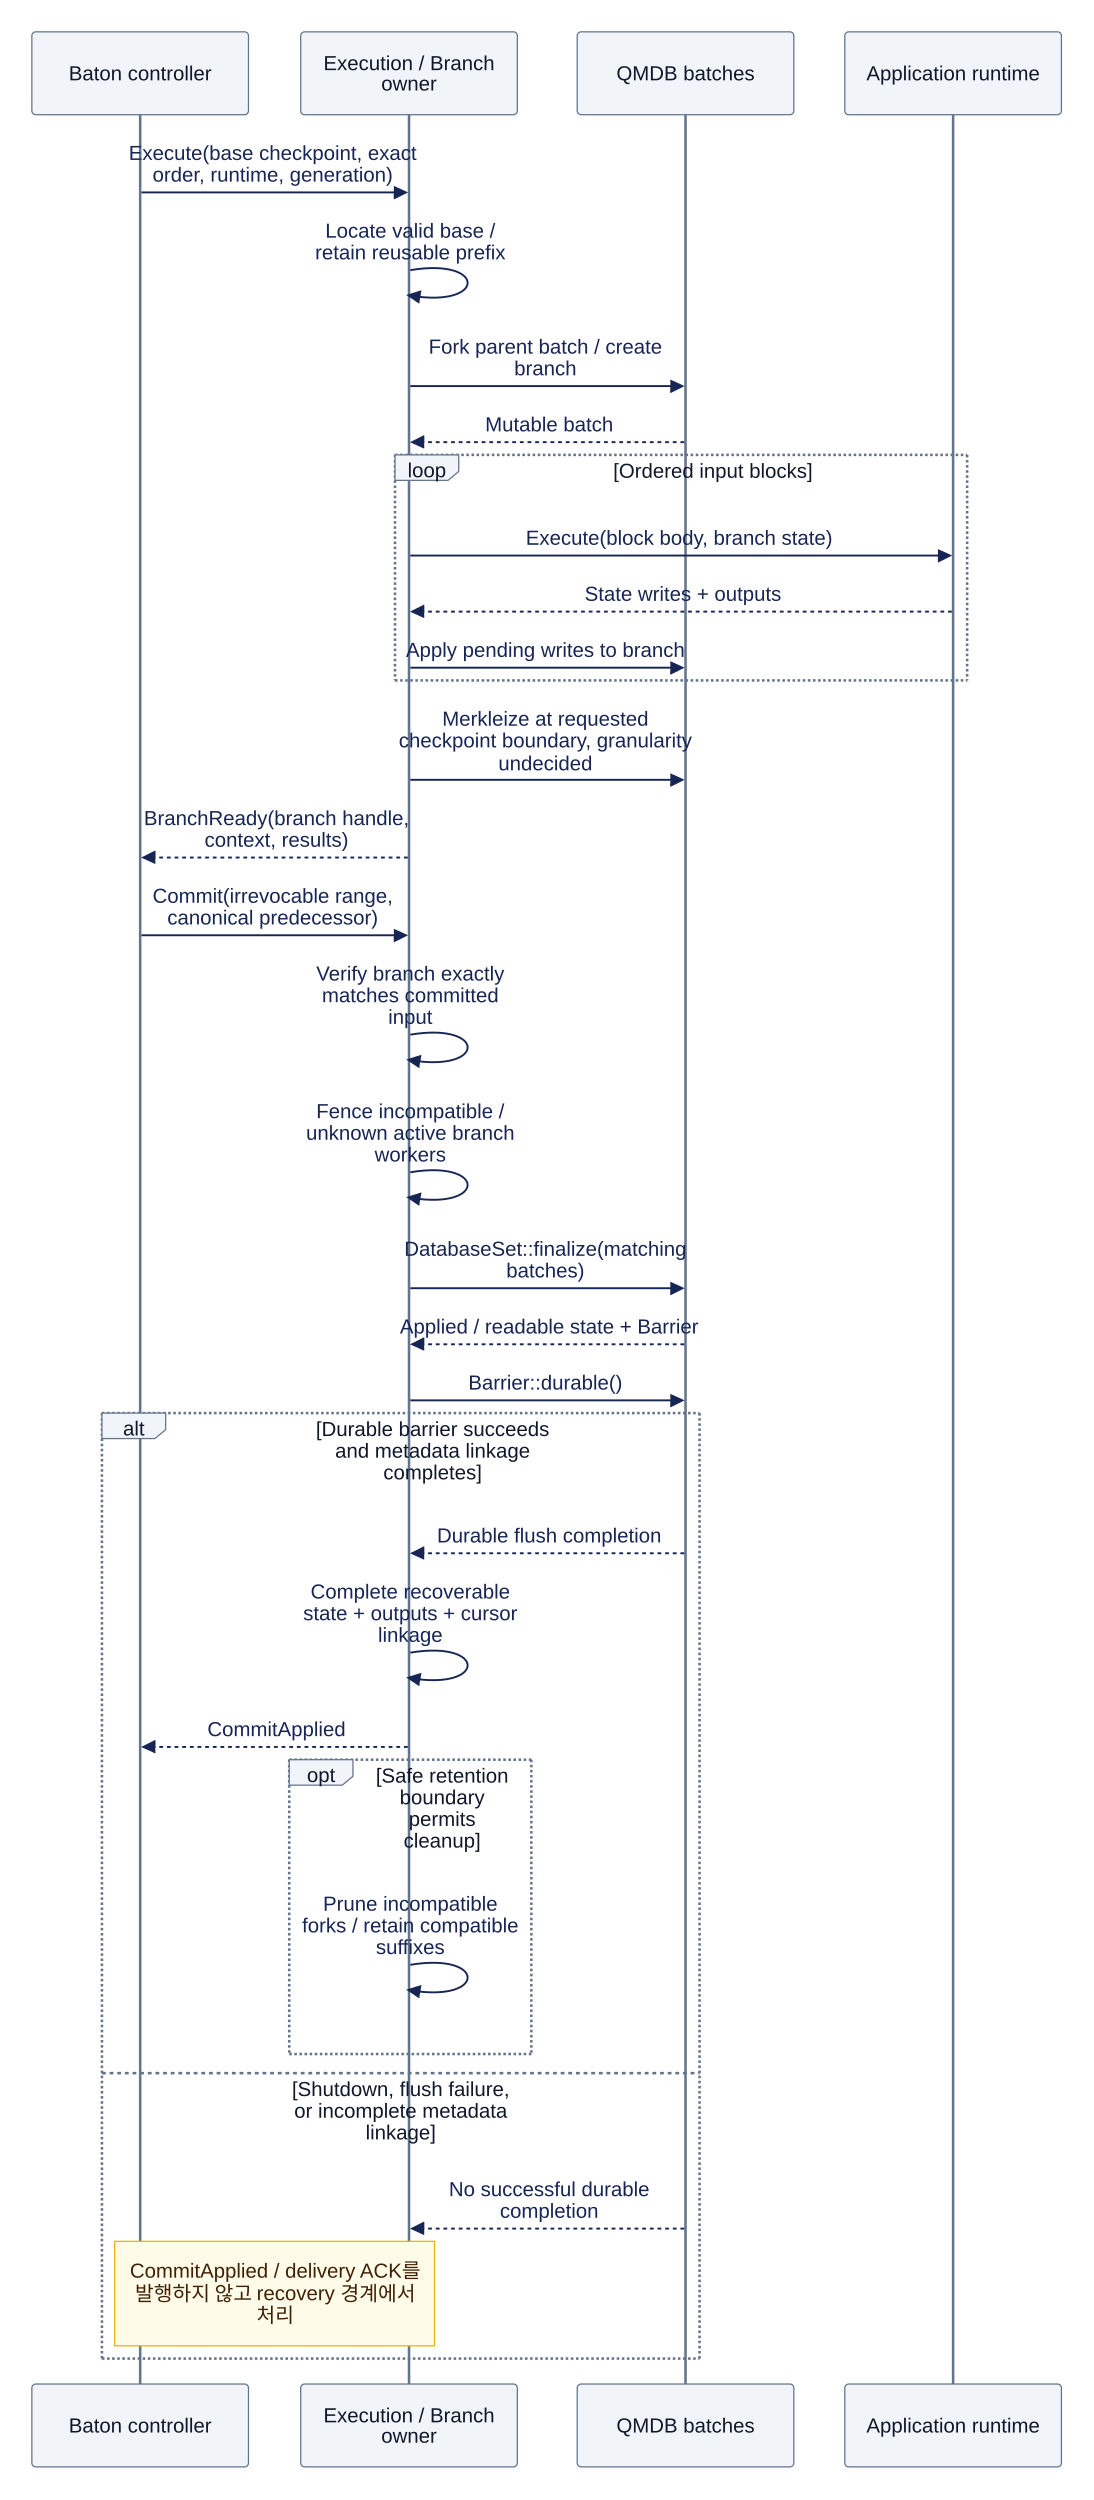
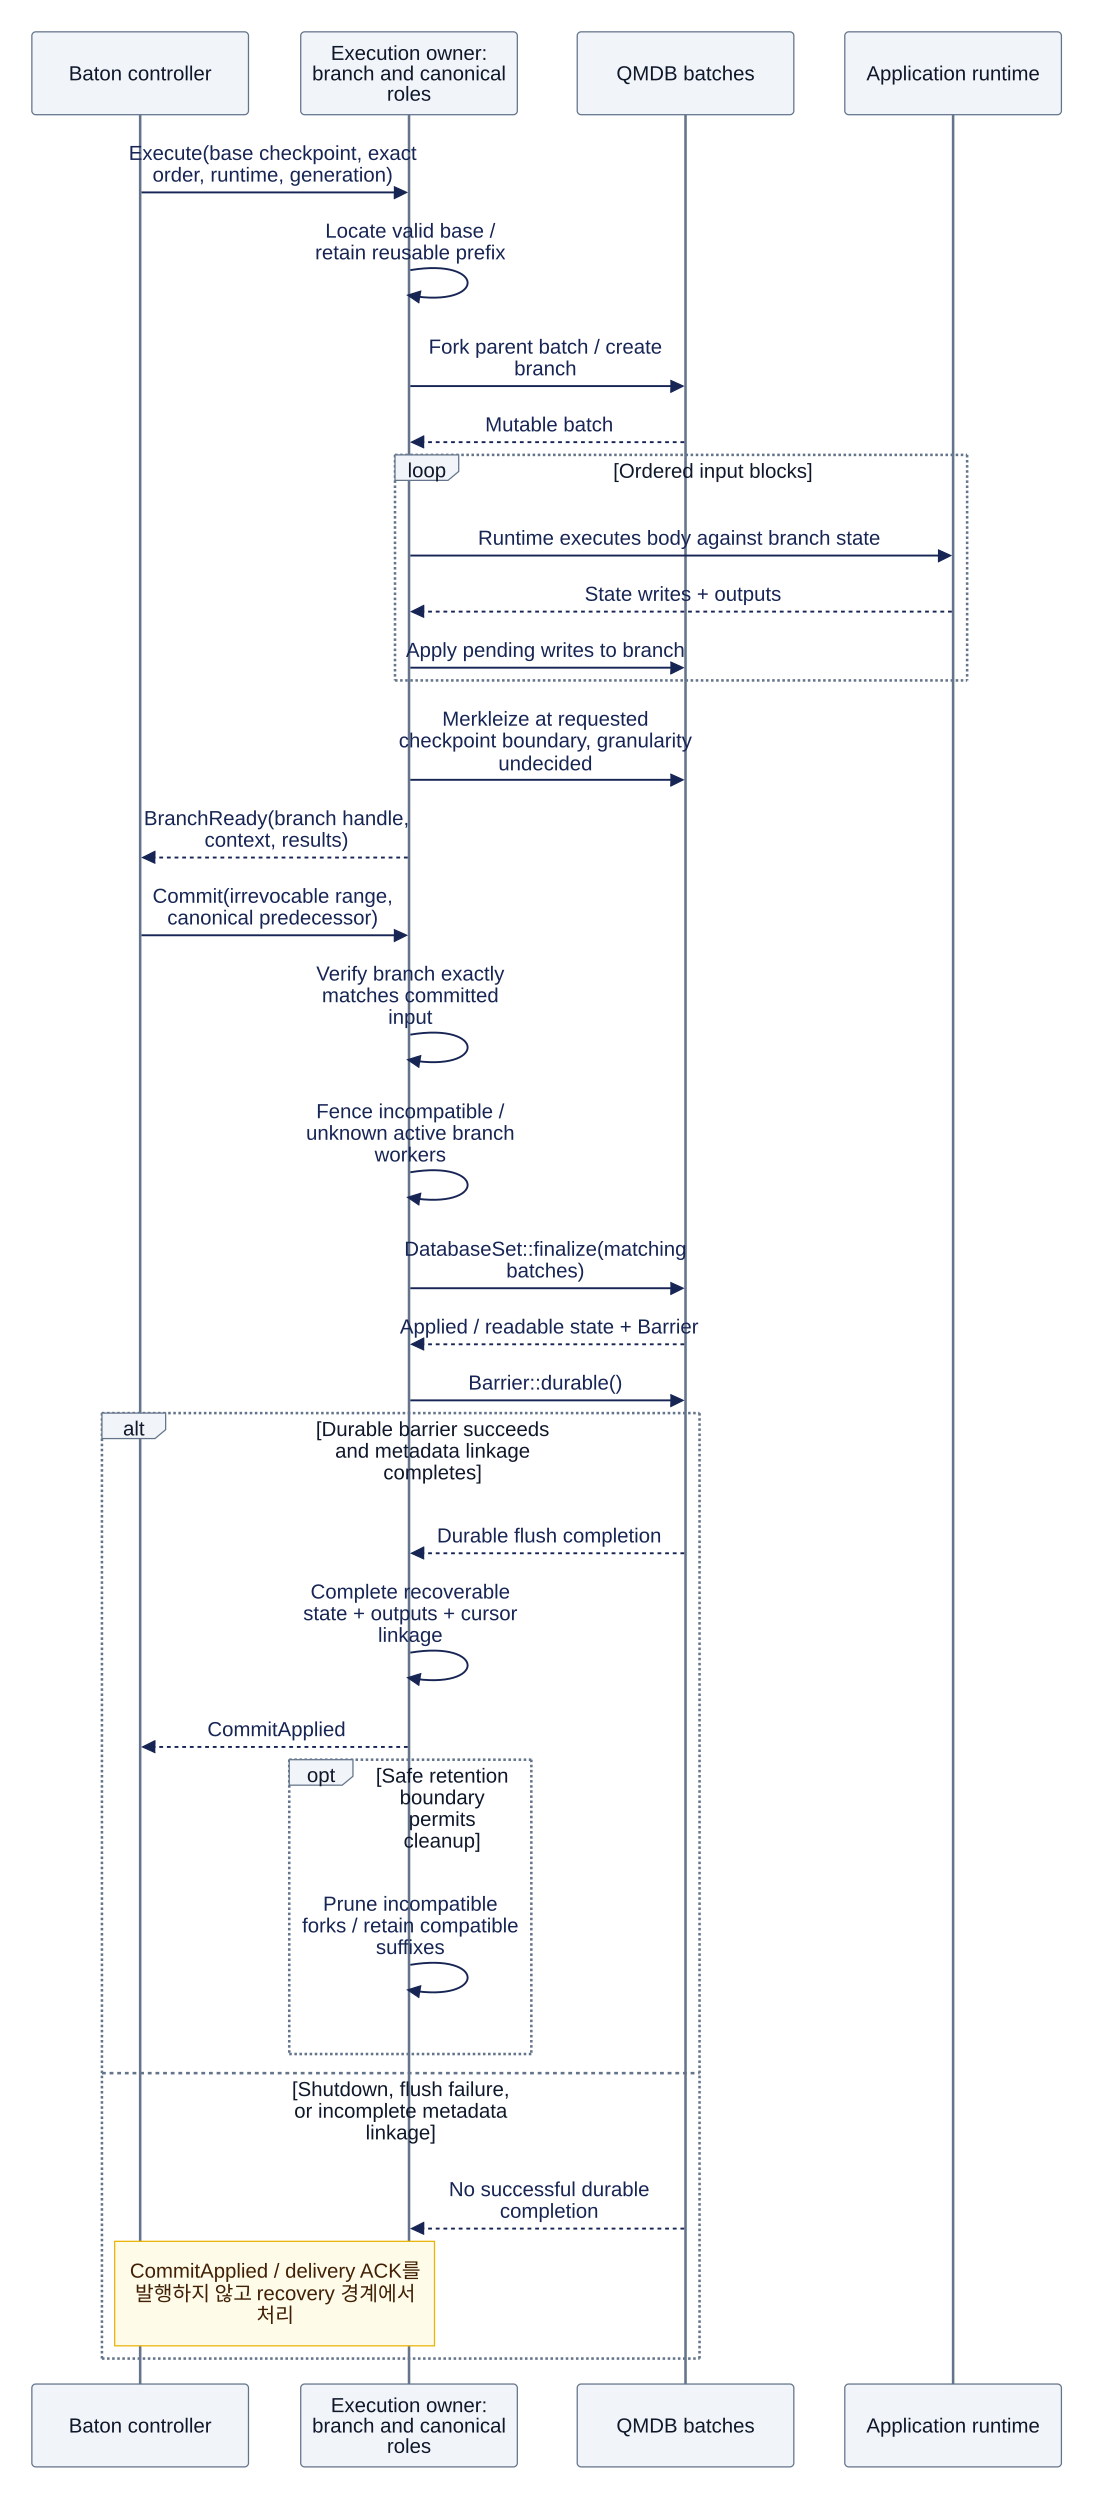
<svg xmlns="http://www.w3.org/2000/svg" id="diagram-09" width="858" height="1962" viewBox="-25 -25 858 1962" role="graphics-document document" aria-roledescription="sequence">
  <g>
    <rect x="638" y="1846" fill="#eaeaea" stroke="#666" width="170" height="65" name="A" rx="3" ry="3" class="actor actor-bottom" />
    <text x="723" y="1878.5" dominant-baseline="central" alignment-baseline="central" class="actor actor-box" style="text-anchor: middle; font-size: 16px; font-weight: 400; font-family: Arial, &quot;Apple SD Gothic Neo&quot;, sans-serif;">
      <tspan x="723" dy="0">Application runtime</tspan>
    </text>
  </g>
  <g>
    <rect x="428" y="1846" fill="#eaeaea" stroke="#666" width="170" height="65" name="Q" rx="3" ry="3" class="actor actor-bottom" />
    <text x="513" y="1878.5" dominant-baseline="central" alignment-baseline="central" class="actor actor-box" style="text-anchor: middle; font-size: 16px; font-weight: 400; font-family: Arial, &quot;Apple SD Gothic Neo&quot;, sans-serif;">
      <tspan x="513" dy="0">QMDB batches</tspan>
    </text>
  </g>
  <g>
    <rect x="211" y="1846" fill="#eaeaea" stroke="#666" width="170" height="65" name="O" rx="3" ry="3" class="actor actor-bottom" />
    <text x="296" y="1878.5" dominant-baseline="central" alignment-baseline="central" class="actor actor-box" style="text-anchor: middle; font-size: 16px; font-weight: 400; font-family: Arial, &quot;Apple SD Gothic Neo&quot;, sans-serif;">
-       <tspan x="296" dy="-8">Execution / Branch</tspan>
+       <tspan x="296" dy="-16">Execution owner:</tspan>
    </text>
    <text x="296" y="1878.5" dominant-baseline="central" alignment-baseline="central" class="actor actor-box" style="text-anchor: middle; font-size: 16px; font-weight: 400; font-family: Arial, &quot;Apple SD Gothic Neo&quot;, sans-serif;">
-       <tspan x="296" dy="8">owner</tspan>
+       <tspan x="296" dy="0">branch and canonical</tspan>
+     </text>
+     <text x="296" y="1878.5" dominant-baseline="central" alignment-baseline="central" class="actor actor-box" style="text-anchor: middle; font-size: 16px; font-weight: 400; font-family: Arial, &quot;Apple SD Gothic Neo&quot;, sans-serif;">
+       <tspan x="296" dy="16">roles</tspan>
    </text>
  </g>
  <g>
    <rect x="0" y="1846" fill="#eaeaea" stroke="#666" width="170" height="65" name="B" rx="3" ry="3" class="actor actor-bottom" />
    <text x="85" y="1878.5" dominant-baseline="central" alignment-baseline="central" class="actor actor-box" style="text-anchor: middle; font-size: 16px; font-weight: 400; font-family: Arial, &quot;Apple SD Gothic Neo&quot;, sans-serif;">
      <tspan x="85" dy="0">Baton controller</tspan>
    </text>
  </g>
  <g>
    <line id="actor39" x1="723" y1="65" x2="723" y2="1846" class="actor-line 200" stroke-width="0.5px" stroke="#999" name="A" />
    <g id="root-39">
      <rect x="638" y="0" fill="#eaeaea" stroke="#666" width="170" height="65" name="A" rx="3" ry="3" class="actor actor-top" />
      <text x="723" y="32.5" dominant-baseline="central" alignment-baseline="central" class="actor actor-box" style="text-anchor: middle; font-size: 16px; font-weight: 400; font-family: Arial, &quot;Apple SD Gothic Neo&quot;, sans-serif;">
        <tspan x="723" dy="0">Application runtime</tspan>
      </text>
    </g>
  </g>
  <g>
    <line id="actor38" x1="513" y1="65" x2="513" y2="1846" class="actor-line 200" stroke-width="0.5px" stroke="#999" name="Q" />
    <g id="root-38">
      <rect x="428" y="0" fill="#eaeaea" stroke="#666" width="170" height="65" name="Q" rx="3" ry="3" class="actor actor-top" />
      <text x="513" y="32.5" dominant-baseline="central" alignment-baseline="central" class="actor actor-box" style="text-anchor: middle; font-size: 16px; font-weight: 400; font-family: Arial, &quot;Apple SD Gothic Neo&quot;, sans-serif;">
        <tspan x="513" dy="0">QMDB batches</tspan>
      </text>
    </g>
  </g>
  <g>
    <line id="actor37" x1="296" y1="65" x2="296" y2="1846" class="actor-line 200" stroke-width="0.5px" stroke="#999" name="O" />
    <g id="root-37">
      <rect x="211" y="0" fill="#eaeaea" stroke="#666" width="170" height="65" name="O" rx="3" ry="3" class="actor actor-top" />
      <text x="296" y="32.5" dominant-baseline="central" alignment-baseline="central" class="actor actor-box" style="text-anchor: middle; font-size: 16px; font-weight: 400; font-family: Arial, &quot;Apple SD Gothic Neo&quot;, sans-serif;">
-         <tspan x="296" dy="-8">Execution / Branch</tspan>
+         <tspan x="296" dy="-16">Execution owner:</tspan>
      </text>
      <text x="296" y="32.5" dominant-baseline="central" alignment-baseline="central" class="actor actor-box" style="text-anchor: middle; font-size: 16px; font-weight: 400; font-family: Arial, &quot;Apple SD Gothic Neo&quot;, sans-serif;">
-         <tspan x="296" dy="8">owner</tspan>
+         <tspan x="296" dy="0">branch and canonical</tspan>
+       </text>
+       <text x="296" y="32.5" dominant-baseline="central" alignment-baseline="central" class="actor actor-box" style="text-anchor: middle; font-size: 16px; font-weight: 400; font-family: Arial, &quot;Apple SD Gothic Neo&quot;, sans-serif;">
+         <tspan x="296" dy="16">roles</tspan>
      </text>
    </g>
  </g>
  <g>
    <line id="actor36" x1="85" y1="65" x2="85" y2="1846" class="actor-line 200" stroke-width="0.5px" stroke="#999" name="B" />
    <g id="root-36">
      <rect x="0" y="0" fill="#eaeaea" stroke="#666" width="170" height="65" name="B" rx="3" ry="3" class="actor actor-top" />
      <text x="85" y="32.5" dominant-baseline="central" alignment-baseline="central" class="actor actor-box" style="text-anchor: middle; font-size: 16px; font-weight: 400; font-family: Arial, &quot;Apple SD Gothic Neo&quot;, sans-serif;">
        <tspan x="85" dy="0">Baton controller</tspan>
      </text>
    </g>
  </g>
  <style>#diagram-09{font-family:Arial,Apple SD Gothic Neo,sans-serif;font-size:16px;fill:#172554;}@keyframes edge-animation-frame{from{stroke-dashoffset:0;}}@keyframes dash{to{stroke-dashoffset:0;}}#diagram-09 .edge-animation-slow{stroke-dasharray:9,5!important;stroke-dashoffset:900;animation:dash 50s linear infinite;stroke-linecap:round;}#diagram-09 .edge-animation-fast{stroke-dasharray:9,5!important;stroke-dashoffset:900;animation:dash 20s linear infinite;stroke-linecap:round;}#diagram-09 .error-icon{fill:hsl(45.882, 100%, 100%);}#diagram-09 .error-text{fill:#000000;stroke:#000000;}#diagram-09 .edge-thickness-normal{stroke-width:1px;}#diagram-09 .edge-thickness-thick{stroke-width:3.5px;}#diagram-09 .edge-pattern-solid{stroke-dasharray:0;}#diagram-09 .edge-thickness-invisible{stroke-width:0;fill:none;}#diagram-09 .edge-pattern-dashed{stroke-dasharray:3;}#diagram-09 .edge-pattern-dotted{stroke-dasharray:2;}#diagram-09 .marker{fill:#475569;stroke:#475569;}#diagram-09 .marker.cross{stroke:#475569;}#diagram-09 svg{font-family:Arial,Apple SD Gothic Neo,sans-serif;font-size:16px;}#diagram-09 p{margin:0;}#diagram-09 .actor{stroke:#64748b;fill:#f1f5f9;}#diagram-09 text.actor&gt;tspan{fill:#0f172a;stroke:none;}#diagram-09 .actor-line{stroke:#64748b;}#diagram-09 .innerArc{stroke-width:1.5;stroke-dasharray:none;}#diagram-09 .messageLine0{stroke-width:1.5;stroke-dasharray:none;stroke:#172554;}#diagram-09 .messageLine1{stroke-width:1.5;stroke-dasharray:2,2;stroke:#172554;}#diagram-09 #arrowhead path{fill:#172554;stroke:#172554;}#diagram-09 .sequenceNumber{fill:#b8aa96;}#diagram-09 #sequencenumber{fill:#172554;}#diagram-09 #crosshead path{fill:#172554;stroke:#172554;}#diagram-09 .messageText{fill:#172554;stroke:none;}#diagram-09 .labelBox{stroke:#64748b;fill:#f1f5f9;}#diagram-09 .labelText,#diagram-09 .labelText&gt;tspan{fill:#0f172a;stroke:none;}#diagram-09 .loopText,#diagram-09 .loopText&gt;tspan{fill:#0f172a;stroke:none;}#diagram-09 .loopLine{stroke-width:2px;stroke-dasharray:2,2;stroke:#64748b;fill:#64748b;}#diagram-09 .note{stroke:#eab308;fill:#fefce8;}#diagram-09 .noteText,#diagram-09 .noteText&gt;tspan{fill:#422006;stroke:none;}#diagram-09 .activation0{fill:hsl(105.882, 100%, 96.667%);stroke:hsl(105.882, 100%, 86.667%);}#diagram-09 .activation1{fill:hsl(105.882, 100%, 96.667%);stroke:hsl(105.882, 100%, 86.667%);}#diagram-09 .activation2{fill:hsl(105.882, 100%, 96.667%);stroke:hsl(105.882, 100%, 86.667%);}#diagram-09 .actorPopupMenu{position:absolute;}#diagram-09 .actorPopupMenuPanel{position:absolute;fill:#f1f5f9;box-shadow:0px 8px 16px 0px rgba(0,0,0,0.2);filter:drop-shadow(3px 5px 2px rgb(0 0 0 / 0.4));}#diagram-09 .actor-man line{stroke:#64748b;fill:#f1f5f9;}#diagram-09 .actor-man circle,#diagram-09 line{stroke:#64748b;fill:#f1f5f9;stroke-width:2px;}#diagram-09 :root{--mermaid-font-family:Arial,Apple SD Gothic Neo,sans-serif;}</style>
  <g />
  <defs>
    <symbol id="computer" width="24" height="24">
      <path transform="scale(.5)" d="M2 2v13h20v-13h-20zm18 11h-16v-9h16v9zm-10.228 6l.466-1h3.524l.467 1h-4.457zm14.228 3h-24l2-6h2.104l-1.33 4h18.45l-1.297-4h2.073l2 6zm-5-10h-14v-7h14v7z" />
    </symbol>
  </defs>
  <defs>
    <symbol id="database" fill-rule="evenodd" clip-rule="evenodd">
      <path transform="scale(.5)" d="M12.258.001l.256.004.255.005.253.008.251.01.249.012.247.015.246.016.242.019.241.02.239.023.236.024.233.027.231.028.229.031.225.032.223.034.22.036.217.038.214.04.211.041.208.043.205.045.201.046.198.048.194.05.191.051.187.053.183.054.18.056.175.057.172.059.168.06.163.061.16.063.155.064.15.066.074.033.073.033.071.034.07.034.069.035.068.035.067.035.066.035.064.036.064.036.062.036.06.036.06.037.058.037.058.037.055.038.055.038.053.038.052.038.051.039.05.039.048.039.047.039.045.04.044.04.043.04.041.04.04.041.039.041.037.041.036.041.034.041.033.042.032.042.03.042.029.042.027.042.026.043.024.043.023.043.021.043.02.043.018.044.017.043.015.044.013.044.012.044.011.045.009.044.007.045.006.045.004.045.002.045.001.045v17l-.001.045-.002.045-.004.045-.006.045-.007.045-.009.044-.011.045-.012.044-.013.044-.015.044-.017.043-.018.044-.02.043-.021.043-.023.043-.024.043-.026.043-.027.042-.029.042-.03.042-.032.042-.033.042-.034.041-.036.041-.037.041-.039.041-.04.041-.041.04-.043.04-.044.04-.045.04-.047.039-.048.039-.05.039-.051.039-.052.038-.053.038-.055.038-.055.038-.058.037-.058.037-.06.037-.06.036-.062.036-.064.036-.064.036-.066.035-.067.035-.068.035-.069.035-.07.034-.071.034-.073.033-.074.033-.15.066-.155.064-.16.063-.163.061-.168.06-.172.059-.175.057-.18.056-.183.054-.187.053-.191.051-.194.05-.198.048-.201.046-.205.045-.208.043-.211.041-.214.04-.217.038-.22.036-.223.034-.225.032-.229.031-.231.028-.233.027-.236.024-.239.023-.241.02-.242.019-.246.016-.247.015-.249.012-.251.01-.253.008-.255.005-.256.004-.258.001-.258-.001-.256-.004-.255-.005-.253-.008-.251-.01-.249-.012-.247-.015-.245-.016-.243-.019-.241-.02-.238-.023-.236-.024-.234-.027-.231-.028-.228-.031-.226-.032-.223-.034-.22-.036-.217-.038-.214-.04-.211-.041-.208-.043-.204-.045-.201-.046-.198-.048-.195-.05-.19-.051-.187-.053-.184-.054-.179-.056-.176-.057-.172-.059-.167-.06-.164-.061-.159-.063-.155-.064-.151-.066-.074-.033-.072-.033-.072-.034-.07-.034-.069-.035-.068-.035-.067-.035-.066-.035-.064-.036-.063-.036-.062-.036-.061-.036-.06-.037-.058-.037-.057-.037-.056-.038-.055-.038-.053-.038-.052-.038-.051-.039-.049-.039-.049-.039-.046-.039-.046-.04-.044-.04-.043-.04-.041-.04-.04-.041-.039-.041-.037-.041-.036-.041-.034-.041-.033-.042-.032-.042-.03-.042-.029-.042-.027-.042-.026-.043-.024-.043-.023-.043-.021-.043-.02-.043-.018-.044-.017-.043-.015-.044-.013-.044-.012-.044-.011-.045-.009-.044-.007-.045-.006-.045-.004-.045-.002-.045-.001-.045v-17l.001-.045.002-.045.004-.045.006-.045.007-.045.009-.044.011-.045.012-.044.013-.044.015-.044.017-.043.018-.044.02-.043.021-.043.023-.043.024-.043.026-.043.027-.042.029-.042.03-.042.032-.042.033-.042.034-.041.036-.041.037-.041.039-.041.04-.041.041-.04.043-.04.044-.04.046-.04.046-.039.049-.039.049-.039.051-.039.052-.038.053-.038.055-.038.056-.038.057-.037.058-.037.06-.037.061-.036.062-.036.063-.036.064-.036.066-.035.067-.035.068-.035.069-.035.07-.034.072-.034.072-.033.074-.033.151-.066.155-.064.159-.063.164-.061.167-.06.172-.059.176-.057.179-.056.184-.054.187-.053.19-.051.195-.05.198-.048.201-.046.204-.045.208-.043.211-.041.214-.04.217-.038.22-.036.223-.034.226-.032.228-.031.231-.028.234-.027.236-.024.238-.023.241-.02.243-.019.245-.016.247-.015.249-.012.251-.01.253-.008.255-.005.256-.004.258-.001.258.001zm-9.258 20.499v.01l.001.021.003.021.004.022.005.021.006.022.007.022.009.023.01.022.011.023.012.023.013.023.015.023.016.024.017.023.018.024.019.024.021.024.022.025.023.024.024.025.052.049.056.05.061.051.066.051.07.051.075.051.079.052.084.052.088.052.092.052.097.052.102.051.105.052.11.052.114.051.119.051.123.051.127.05.131.05.135.05.139.048.144.049.147.047.152.047.155.047.16.045.163.045.167.043.171.043.176.041.178.041.183.039.187.039.19.037.194.035.197.035.202.033.204.031.209.03.212.029.216.027.219.025.222.024.226.021.23.02.233.018.236.016.24.015.243.012.246.01.249.008.253.005.256.004.259.001.26-.001.257-.004.254-.005.25-.008.247-.011.244-.012.241-.014.237-.016.233-.018.231-.021.226-.021.224-.024.22-.026.216-.027.212-.028.21-.031.205-.031.202-.034.198-.034.194-.036.191-.037.187-.039.183-.04.179-.04.175-.042.172-.043.168-.044.163-.045.16-.046.155-.046.152-.047.148-.048.143-.049.139-.049.136-.05.131-.05.126-.05.123-.051.118-.052.114-.051.11-.052.106-.052.101-.052.096-.052.092-.052.088-.053.083-.051.079-.052.074-.052.07-.051.065-.051.06-.051.056-.05.051-.05.023-.024.023-.025.021-.024.02-.024.019-.024.018-.024.017-.024.015-.023.014-.024.013-.023.012-.023.01-.023.01-.022.008-.022.006-.022.006-.022.004-.022.004-.021.001-.021.001-.021v-4.127l-.077.055-.08.053-.083.054-.085.053-.087.052-.09.052-.093.051-.095.05-.097.05-.1.049-.102.049-.105.048-.106.047-.109.047-.111.046-.114.045-.115.045-.118.044-.12.043-.122.042-.124.042-.126.041-.128.04-.13.04-.132.038-.134.038-.135.037-.138.037-.139.035-.142.035-.143.034-.144.033-.147.032-.148.031-.15.03-.151.03-.153.029-.154.027-.156.027-.158.026-.159.025-.161.024-.162.023-.163.022-.165.021-.166.02-.167.019-.169.018-.169.017-.171.016-.173.015-.173.014-.175.013-.175.012-.177.011-.178.01-.179.008-.179.008-.181.006-.182.005-.182.004-.184.003-.184.002h-.37l-.184-.002-.184-.003-.182-.004-.182-.005-.181-.006-.179-.008-.179-.008-.178-.01-.176-.011-.176-.012-.175-.013-.173-.014-.172-.015-.171-.016-.17-.017-.169-.018-.167-.019-.166-.02-.165-.021-.163-.022-.162-.023-.161-.024-.159-.025-.157-.026-.156-.027-.155-.027-.153-.029-.151-.03-.15-.03-.148-.031-.146-.032-.145-.033-.143-.034-.141-.035-.14-.035-.137-.037-.136-.037-.134-.038-.132-.038-.13-.04-.128-.04-.126-.041-.124-.042-.122-.042-.12-.044-.117-.043-.116-.045-.113-.045-.112-.046-.109-.047-.106-.047-.105-.048-.102-.049-.1-.049-.097-.05-.095-.05-.093-.052-.09-.051-.087-.052-.085-.053-.083-.054-.08-.054-.077-.054v4.127zm0-5.654v.011l.001.021.003.021.004.021.005.022.006.022.007.022.009.022.01.022.011.023.012.023.013.023.015.024.016.023.017.024.018.024.019.024.021.024.022.024.023.025.024.024.052.05.056.05.061.05.066.051.07.051.075.052.079.051.084.052.088.052.092.052.097.052.102.052.105.052.11.051.114.051.119.052.123.05.127.051.131.05.135.049.139.049.144.048.147.048.152.047.155.046.16.045.163.045.167.044.171.042.176.042.178.04.183.04.187.038.19.037.194.036.197.034.202.033.204.032.209.03.212.028.216.027.219.025.222.024.226.022.23.02.233.018.236.016.24.014.243.012.246.01.249.008.253.006.256.003.259.001.26-.001.257-.003.254-.006.25-.008.247-.01.244-.012.241-.015.237-.016.233-.018.231-.02.226-.022.224-.024.22-.025.216-.027.212-.029.21-.03.205-.032.202-.033.198-.035.194-.036.191-.037.187-.039.183-.039.179-.041.175-.042.172-.043.168-.044.163-.045.16-.045.155-.047.152-.047.148-.048.143-.048.139-.05.136-.049.131-.05.126-.051.123-.051.118-.051.114-.052.11-.052.106-.052.101-.052.096-.052.092-.052.088-.052.083-.052.079-.052.074-.051.07-.052.065-.051.06-.05.056-.051.051-.049.023-.025.023-.024.021-.025.02-.024.019-.024.018-.024.017-.024.015-.023.014-.023.013-.024.012-.022.01-.023.01-.023.008-.022.006-.022.006-.022.004-.021.004-.022.001-.021.001-.021v-4.139l-.077.054-.08.054-.083.054-.085.052-.087.053-.09.051-.093.051-.095.051-.097.05-.1.049-.102.049-.105.048-.106.047-.109.047-.111.046-.114.045-.115.044-.118.044-.12.044-.122.042-.124.042-.126.041-.128.04-.13.039-.132.039-.134.038-.135.037-.138.036-.139.036-.142.035-.143.033-.144.033-.147.033-.148.031-.15.03-.151.03-.153.028-.154.028-.156.027-.158.026-.159.025-.161.024-.162.023-.163.022-.165.021-.166.02-.167.019-.169.018-.169.017-.171.016-.173.015-.173.014-.175.013-.175.012-.177.011-.178.009-.179.009-.179.007-.181.007-.182.005-.182.004-.184.003-.184.002h-.37l-.184-.002-.184-.003-.182-.004-.182-.005-.181-.007-.179-.007-.179-.009-.178-.009-.176-.011-.176-.012-.175-.013-.173-.014-.172-.015-.171-.016-.17-.017-.169-.018-.167-.019-.166-.02-.165-.021-.163-.022-.162-.023-.161-.024-.159-.025-.157-.026-.156-.027-.155-.028-.153-.028-.151-.03-.15-.03-.148-.031-.146-.033-.145-.033-.143-.033-.141-.035-.14-.036-.137-.036-.136-.037-.134-.038-.132-.039-.13-.039-.128-.04-.126-.041-.124-.042-.122-.043-.12-.043-.117-.044-.116-.044-.113-.046-.112-.046-.109-.046-.106-.047-.105-.048-.102-.049-.1-.049-.097-.05-.095-.051-.093-.051-.09-.051-.087-.053-.085-.052-.083-.054-.08-.054-.077-.054v4.139zm0-5.666v.011l.001.02.003.022.004.021.005.022.006.021.007.022.009.023.01.022.011.023.012.023.013.023.015.023.016.024.017.024.018.023.019.024.021.025.022.024.023.024.024.025.052.05.056.05.061.05.066.051.07.051.075.052.079.051.084.052.088.052.092.052.097.052.102.052.105.051.11.052.114.051.119.051.123.051.127.05.131.05.135.05.139.049.144.048.147.048.152.047.155.046.16.045.163.045.167.043.171.043.176.042.178.04.183.04.187.038.19.037.194.036.197.034.202.033.204.032.209.03.212.028.216.027.219.025.222.024.226.021.23.02.233.018.236.017.24.014.243.012.246.01.249.008.253.006.256.003.259.001.26-.001.257-.003.254-.006.25-.008.247-.01.244-.013.241-.014.237-.016.233-.018.231-.02.226-.022.224-.024.22-.025.216-.027.212-.029.21-.03.205-.032.202-.033.198-.035.194-.036.191-.037.187-.039.183-.039.179-.041.175-.042.172-.043.168-.044.163-.045.16-.045.155-.047.152-.047.148-.048.143-.049.139-.049.136-.049.131-.051.126-.05.123-.051.118-.052.114-.051.11-.052.106-.052.101-.052.096-.052.092-.052.088-.052.083-.052.079-.052.074-.052.07-.051.065-.051.06-.051.056-.05.051-.049.023-.025.023-.025.021-.024.02-.024.019-.024.018-.024.017-.024.015-.023.014-.024.013-.023.012-.023.01-.022.01-.023.008-.022.006-.022.006-.022.004-.022.004-.021.001-.021.001-.021v-4.153l-.077.054-.08.054-.083.053-.085.053-.087.053-.09.051-.093.051-.095.051-.097.05-.1.049-.102.048-.105.048-.106.048-.109.046-.111.046-.114.046-.115.044-.118.044-.12.043-.122.043-.124.042-.126.041-.128.04-.13.039-.132.039-.134.038-.135.037-.138.036-.139.036-.142.034-.143.034-.144.033-.147.032-.148.032-.15.03-.151.03-.153.028-.154.028-.156.027-.158.026-.159.024-.161.024-.162.023-.163.023-.165.021-.166.02-.167.019-.169.018-.169.017-.171.016-.173.015-.173.014-.175.013-.175.012-.177.01-.178.01-.179.009-.179.007-.181.006-.182.006-.182.004-.184.003-.184.001-.185.001-.185-.001-.184-.001-.184-.003-.182-.004-.182-.006-.181-.006-.179-.007-.179-.009-.178-.01-.176-.01-.176-.012-.175-.013-.173-.014-.172-.015-.171-.016-.17-.017-.169-.018-.167-.019-.166-.02-.165-.021-.163-.023-.162-.023-.161-.024-.159-.024-.157-.026-.156-.027-.155-.028-.153-.028-.151-.03-.15-.03-.148-.032-.146-.032-.145-.033-.143-.034-.141-.034-.14-.036-.137-.036-.136-.037-.134-.038-.132-.039-.13-.039-.128-.041-.126-.041-.124-.041-.122-.043-.12-.043-.117-.044-.116-.044-.113-.046-.112-.046-.109-.046-.106-.048-.105-.048-.102-.048-.1-.05-.097-.049-.095-.051-.093-.051-.09-.052-.087-.052-.085-.053-.083-.053-.08-.054-.077-.054v4.153zm8.74-8.179l-.257.004-.254.005-.25.008-.247.011-.244.012-.241.014-.237.016-.233.018-.231.021-.226.022-.224.023-.22.026-.216.027-.212.028-.21.031-.205.032-.202.033-.198.034-.194.036-.191.038-.187.038-.183.04-.179.041-.175.042-.172.043-.168.043-.163.045-.16.046-.155.046-.152.048-.148.048-.143.048-.139.049-.136.05-.131.05-.126.051-.123.051-.118.051-.114.052-.11.052-.106.052-.101.052-.096.052-.092.052-.088.052-.083.052-.079.052-.074.051-.07.052-.065.051-.06.05-.056.05-.051.05-.023.025-.023.024-.021.024-.02.025-.019.024-.018.024-.017.023-.015.024-.014.023-.013.023-.012.023-.01.023-.01.022-.008.022-.006.023-.006.021-.004.022-.004.021-.001.021-.001.021.001.021.001.021.004.021.004.022.006.021.006.023.008.022.01.022.01.023.012.023.013.023.014.023.015.024.017.023.018.024.019.024.02.025.021.024.023.024.023.025.051.05.056.05.06.05.065.051.07.052.074.051.079.052.083.052.088.052.092.052.096.052.101.052.106.052.11.052.114.052.118.051.123.051.126.051.131.05.136.05.139.049.143.048.148.048.152.048.155.046.16.046.163.045.168.043.172.043.175.042.179.041.183.04.187.038.191.038.194.036.198.034.202.033.205.032.21.031.212.028.216.027.22.026.224.023.226.022.231.021.233.018.237.016.241.014.244.012.247.011.25.008.254.005.257.004.26.001.26-.001.257-.004.254-.005.25-.008.247-.011.244-.012.241-.014.237-.016.233-.018.231-.021.226-.022.224-.023.22-.026.216-.027.212-.028.21-.031.205-.032.202-.033.198-.034.194-.036.191-.038.187-.038.183-.04.179-.041.175-.042.172-.043.168-.043.163-.045.16-.046.155-.046.152-.048.148-.048.143-.048.139-.049.136-.05.131-.05.126-.051.123-.051.118-.051.114-.052.11-.052.106-.052.101-.052.096-.052.092-.052.088-.052.083-.052.079-.052.074-.051.07-.052.065-.051.06-.05.056-.05.051-.05.023-.025.023-.024.021-.024.02-.025.019-.024.018-.024.017-.023.015-.024.014-.023.013-.023.012-.023.01-.023.01-.022.008-.022.006-.023.006-.021.004-.022.004-.021.001-.021.001-.021-.001-.021-.001-.021-.004-.021-.004-.022-.006-.021-.006-.023-.008-.022-.01-.022-.01-.023-.012-.023-.013-.023-.014-.023-.015-.024-.017-.023-.018-.024-.019-.024-.02-.025-.021-.024-.023-.024-.023-.025-.051-.05-.056-.05-.06-.05-.065-.051-.07-.052-.074-.051-.079-.052-.083-.052-.088-.052-.092-.052-.096-.052-.101-.052-.106-.052-.11-.052-.114-.052-.118-.051-.123-.051-.126-.051-.131-.05-.136-.05-.139-.049-.143-.048-.148-.048-.152-.048-.155-.046-.16-.046-.163-.045-.168-.043-.172-.043-.175-.042-.179-.041-.183-.04-.187-.038-.191-.038-.194-.036-.198-.034-.202-.033-.205-.032-.21-.031-.212-.028-.216-.027-.22-.026-.224-.023-.226-.022-.231-.021-.233-.018-.237-.016-.241-.014-.244-.012-.247-.011-.25-.008-.254-.005-.257-.004-.26-.001-.26.001z" />
    </symbol>
  </defs>
  <defs>
    <symbol id="clock" width="24" height="24">
      <path transform="scale(.5)" d="M12 2c5.514 0 10 4.486 10 10s-4.486 10-10 10-10-4.486-10-10 4.486-10 10-10zm0-2c-6.627 0-12 5.373-12 12s5.373 12 12 12 12-5.373 12-12-5.373-12-12-12zm5.848 12.459c.202.038.202.333.001.372-1.907.361-6.045 1.111-6.547 1.111-.719 0-1.301-.582-1.301-1.301 0-.512.77-5.447 1.125-7.445.034-.192.312-.181.343.014l.985 6.238 5.394 1.011z" />
    </symbol>
  </defs>
  <defs>
    <marker id="arrowhead" refX="7.9" refY="5" markerUnits="userSpaceOnUse" markerWidth="12" markerHeight="12" orient="auto-start-reverse">
      <path d="M -1 0 L 10 5 L 0 10 z" />
    </marker>
  </defs>
  <defs>
    <marker id="crosshead" markerWidth="15" markerHeight="8" orient="auto" refX="4" refY="4.5">
      <path fill="none" stroke="#000000" stroke-width="1pt" d="M 1,2 L 6,7 M 6,2 L 1,7" style="stroke-dasharray: 0, 0;" />
    </marker>
  </defs>
  <defs>
    <marker id="filled-head" refX="15.5" refY="7" markerWidth="20" markerHeight="28" orient="auto">
      <path d="M 18,7 L9,13 L14,7 L9,1 Z" />
    </marker>
  </defs>
  <defs>
    <marker id="sequencenumber" refX="15" refY="15" markerWidth="60" markerHeight="40" orient="auto">
      <circle cx="15" cy="15" r="6" />
    </marker>
  </defs>
  <g>
    <line x1="285" y1="332" x2="734" y2="332" class="loopLine" />
    <line x1="734" y1="332" x2="734" y2="509" class="loopLine" />
    <line x1="285" y1="509" x2="734" y2="509" class="loopLine" />
    <line x1="285" y1="332" x2="285" y2="509" class="loopLine" />
    <polygon points="285,332 335,332 335,345 326.6,352 285,352" class="labelBox" />
    <text x="310" y="345" text-anchor="middle" dominant-baseline="middle" alignment-baseline="middle" class="labelText" style="font-family: Arial, &quot;Apple SD Gothic Neo&quot;, sans-serif; font-size: 16px; font-weight: 400;">loop</text>
    <text x="534.5" y="350" text-anchor="middle" class="loopText" style="font-family: Arial, &quot;Apple SD Gothic Neo&quot;, sans-serif; font-size: 16px; font-weight: 400;">
      <tspan x="534.5">[Ordered input blocks]</tspan>
    </text>
  </g>
  <g>
    <line x1="202" y1="1356" x2="392" y2="1356" class="loopLine" />
    <line x1="392" y1="1356" x2="392" y2="1587" class="loopLine" />
    <line x1="202" y1="1587" x2="392" y2="1587" class="loopLine" />
    <line x1="202" y1="1356" x2="202" y2="1587" class="loopLine" />
    <polygon points="202,1356 252,1356 252,1369 243.6,1376 202,1376" class="labelBox" />
    <text x="227" y="1369" text-anchor="middle" dominant-baseline="middle" alignment-baseline="middle" class="labelText" style="font-family: Arial, &quot;Apple SD Gothic Neo&quot;, sans-serif; font-size: 16px; font-weight: 400;">opt</text>
    <text x="322" y="1374" text-anchor="middle" class="loopText" style="font-family: Arial, &quot;Apple SD Gothic Neo&quot;, sans-serif; font-size: 16px; font-weight: 400;">
      <tspan x="322">[Safe retention</tspan>
    </text>
    <text x="322" y="1391" text-anchor="middle" class="loopText" style="font-family: Arial, &quot;Apple SD Gothic Neo&quot;, sans-serif; font-size: 16px; font-weight: 400;">
      <tspan x="322">boundary</tspan>
    </text>
    <text x="322" y="1408" text-anchor="middle" class="loopText" style="font-family: Arial, &quot;Apple SD Gothic Neo&quot;, sans-serif; font-size: 16px; font-weight: 400;">
      <tspan x="322">permits</tspan>
    </text>
    <text x="322" y="1425" text-anchor="middle" class="loopText" style="font-family: Arial, &quot;Apple SD Gothic Neo&quot;, sans-serif; font-size: 16px; font-weight: 400;">
      <tspan x="322">cleanup]</tspan>
    </text>
  </g>
  <g>
    <rect x="65" y="1734" fill="#EDF2AE" stroke="#666" width="251" height="82" class="note" />
    <text x="191" y="1742" text-anchor="middle" dominant-baseline="middle" alignment-baseline="middle" class="noteText" dy="1em" style="font-family: Arial, &quot;Apple SD Gothic Neo&quot;, sans-serif; font-size: 16px; font-weight: 400;">
      <tspan x="191">CommitApplied / delivery ACK를</tspan>
    </text>
    <text x="191" y="1759" text-anchor="middle" dominant-baseline="middle" alignment-baseline="middle" class="noteText" dy="1em" style="font-family: Arial, &quot;Apple SD Gothic Neo&quot;, sans-serif; font-size: 16px; font-weight: 400;">
      <tspan x="191">발행하지 않고 recovery 경계에서</tspan>
    </text>
    <text x="191" y="1776" text-anchor="middle" dominant-baseline="middle" alignment-baseline="middle" class="noteText" dy="1em" style="font-family: Arial, &quot;Apple SD Gothic Neo&quot;, sans-serif; font-size: 16px; font-weight: 400;">
      <tspan x="191">처리</tspan>
    </text>
  </g>
  <g>
    <line x1="55" y1="1084" x2="524" y2="1084" class="loopLine" />
    <line x1="524" y1="1084" x2="524" y2="1826" class="loopLine" />
    <line x1="55" y1="1826" x2="524" y2="1826" class="loopLine" />
    <line x1="55" y1="1084" x2="55" y2="1826" class="loopLine" />
    <line x1="55" y1="1602" x2="524" y2="1602" class="loopLine" style="stroke-dasharray: 3, 3;" />
    <polygon points="55,1084 105,1084 105,1097 96.6,1104 55,1104" class="labelBox" />
    <text x="80" y="1097" text-anchor="middle" dominant-baseline="middle" alignment-baseline="middle" class="labelText" style="font-family: Arial, &quot;Apple SD Gothic Neo&quot;, sans-serif; font-size: 16px; font-weight: 400;">alt</text>
    <text x="314.5" y="1102" text-anchor="middle" class="loopText" style="font-family: Arial, &quot;Apple SD Gothic Neo&quot;, sans-serif; font-size: 16px; font-weight: 400;">
      <tspan x="314.5">[Durable barrier succeeds</tspan>
    </text>
    <text x="314.5" y="1119" text-anchor="middle" class="loopText" style="font-family: Arial, &quot;Apple SD Gothic Neo&quot;, sans-serif; font-size: 16px; font-weight: 400;">
      <tspan x="314.5">and metadata linkage</tspan>
    </text>
    <text x="314.5" y="1136" text-anchor="middle" class="loopText" style="font-family: Arial, &quot;Apple SD Gothic Neo&quot;, sans-serif; font-size: 16px; font-weight: 400;">
      <tspan x="314.5">completes]</tspan>
    </text>
    <text x="289.5" y="1620" text-anchor="middle" class="loopText" style="font-family: Arial, &quot;Apple SD Gothic Neo&quot;, sans-serif; font-size: 16px; font-weight: 400;">[Shutdown, flush failure,</text>
    <text x="289.5" y="1637" text-anchor="middle" class="loopText" style="font-family: Arial, &quot;Apple SD Gothic Neo&quot;, sans-serif; font-size: 16px; font-weight: 400;">or incomplete metadata</text>
    <text x="289.5" y="1654" text-anchor="middle" class="loopText" style="font-family: Arial, &quot;Apple SD Gothic Neo&quot;, sans-serif; font-size: 16px; font-weight: 400;">linkage]</text>
  </g>
  <text x="189" y="80" text-anchor="middle" dominant-baseline="middle" alignment-baseline="middle" class="messageText" dy="1em" style="font-family: Arial, &quot;Apple SD Gothic Neo&quot;, sans-serif; font-size: 16px; font-weight: 400;">Execute(base checkpoint, exact</text>
  <text x="189" y="97" text-anchor="middle" dominant-baseline="middle" alignment-baseline="middle" class="messageText" dy="1em" style="font-family: Arial, &quot;Apple SD Gothic Neo&quot;, sans-serif; font-size: 16px; font-weight: 400;">order, runtime, generation)</text>
  <line x1="86" y1="126" x2="292" y2="126" class="messageLine0" stroke-width="2" stroke="none" marker-end="url(#arrowhead)" style="fill: none;" />
  <text x="297" y="141" text-anchor="middle" dominant-baseline="middle" alignment-baseline="middle" class="messageText" dy="1em" style="font-family: Arial, &quot;Apple SD Gothic Neo&quot;, sans-serif; font-size: 16px; font-weight: 400;">Locate valid base /</text>
  <text x="297" y="158" text-anchor="middle" dominant-baseline="middle" alignment-baseline="middle" class="messageText" dy="1em" style="font-family: Arial, &quot;Apple SD Gothic Neo&quot;, sans-serif; font-size: 16px; font-weight: 400;">retain reusable prefix</text>
  <path d="M 297,187 C 357,177 357,217 297,207" class="messageLine0" stroke-width="2" stroke="none" marker-end="url(#arrowhead)" style="fill: none;" />
  <text x="403" y="232" text-anchor="middle" dominant-baseline="middle" alignment-baseline="middle" class="messageText" dy="1em" style="font-family: Arial, &quot;Apple SD Gothic Neo&quot;, sans-serif; font-size: 16px; font-weight: 400;">Fork parent batch / create</text>
  <text x="403" y="249" text-anchor="middle" dominant-baseline="middle" alignment-baseline="middle" class="messageText" dy="1em" style="font-family: Arial, &quot;Apple SD Gothic Neo&quot;, sans-serif; font-size: 16px; font-weight: 400;">branch</text>
  <line x1="297" y1="278" x2="509" y2="278" class="messageLine0" stroke-width="2" stroke="none" marker-end="url(#arrowhead)" style="fill: none;" />
  <text x="406" y="293" text-anchor="middle" dominant-baseline="middle" alignment-baseline="middle" class="messageText" dy="1em" style="font-family: Arial, &quot;Apple SD Gothic Neo&quot;, sans-serif; font-size: 16px; font-weight: 400;">Mutable batch</text>
  <line x1="512" y1="322" x2="300" y2="322" class="messageLine1" stroke-width="2" stroke="none" marker-end="url(#arrowhead)" style="stroke-dasharray: 3, 3; fill: none;" />
-   <text x="508" y="382" text-anchor="middle" dominant-baseline="middle" alignment-baseline="middle" class="messageText" dy="1em" style="font-family: Arial, &quot;Apple SD Gothic Neo&quot;, sans-serif; font-size: 16px; font-weight: 400;">Execute(block body, branch state)</text>
+   <text x="508" y="382" text-anchor="middle" dominant-baseline="middle" alignment-baseline="middle" class="messageText" dy="1em" style="font-family: Arial, &quot;Apple SD Gothic Neo&quot;, sans-serif; font-size: 16px; font-weight: 400;">Runtime executes body against branch state</text>
  <line x1="297" y1="411" x2="719" y2="411" class="messageLine0" stroke-width="2" stroke="none" marker-end="url(#arrowhead)" style="fill: none;" />
  <text x="511" y="426" text-anchor="middle" dominant-baseline="middle" alignment-baseline="middle" class="messageText" dy="1em" style="font-family: Arial, &quot;Apple SD Gothic Neo&quot;, sans-serif; font-size: 16px; font-weight: 400;">State writes + outputs</text>
  <line x1="722" y1="455" x2="300" y2="455" class="messageLine1" stroke-width="2" stroke="none" marker-end="url(#arrowhead)" style="stroke-dasharray: 3, 3; fill: none;" />
  <text x="403" y="470" text-anchor="middle" dominant-baseline="middle" alignment-baseline="middle" class="messageText" dy="1em" style="font-family: Arial, &quot;Apple SD Gothic Neo&quot;, sans-serif; font-size: 16px; font-weight: 400;">Apply pending writes to branch</text>
  <line x1="297" y1="499" x2="509" y2="499" class="messageLine0" stroke-width="2" stroke="none" marker-end="url(#arrowhead)" style="fill: none;" />
  <text x="403" y="524" text-anchor="middle" dominant-baseline="middle" alignment-baseline="middle" class="messageText" dy="1em" style="font-family: Arial, &quot;Apple SD Gothic Neo&quot;, sans-serif; font-size: 16px; font-weight: 400;">Merkleize at requested</text>
  <text x="403" y="541" text-anchor="middle" dominant-baseline="middle" alignment-baseline="middle" class="messageText" dy="1em" style="font-family: Arial, &quot;Apple SD Gothic Neo&quot;, sans-serif; font-size: 16px; font-weight: 400;">checkpoint boundary, granularity</text>
  <text x="403" y="559" text-anchor="middle" dominant-baseline="middle" alignment-baseline="middle" class="messageText" dy="1em" style="font-family: Arial, &quot;Apple SD Gothic Neo&quot;, sans-serif; font-size: 16px; font-weight: 400;">undecided</text>
  <line x1="297" y1="587" x2="509" y2="587" class="messageLine0" stroke-width="2" stroke="none" marker-end="url(#arrowhead)" style="fill: none;" />
  <text x="192" y="602" text-anchor="middle" dominant-baseline="middle" alignment-baseline="middle" class="messageText" dy="1em" style="font-family: Arial, &quot;Apple SD Gothic Neo&quot;, sans-serif; font-size: 16px; font-weight: 400;">BranchReady(branch handle,</text>
  <text x="192" y="619" text-anchor="middle" dominant-baseline="middle" alignment-baseline="middle" class="messageText" dy="1em" style="font-family: Arial, &quot;Apple SD Gothic Neo&quot;, sans-serif; font-size: 16px; font-weight: 400;">context, results)</text>
  <line x1="295" y1="648" x2="89" y2="648" class="messageLine1" stroke-width="2" stroke="none" marker-end="url(#arrowhead)" style="stroke-dasharray: 3, 3; fill: none;" />
  <text x="189" y="663" text-anchor="middle" dominant-baseline="middle" alignment-baseline="middle" class="messageText" dy="1em" style="font-family: Arial, &quot;Apple SD Gothic Neo&quot;, sans-serif; font-size: 16px; font-weight: 400;">Commit(irrevocable range,</text>
  <text x="189" y="680" text-anchor="middle" dominant-baseline="middle" alignment-baseline="middle" class="messageText" dy="1em" style="font-family: Arial, &quot;Apple SD Gothic Neo&quot;, sans-serif; font-size: 16px; font-weight: 400;">canonical predecessor)</text>
  <line x1="86" y1="709" x2="292" y2="709" class="messageLine0" stroke-width="2" stroke="none" marker-end="url(#arrowhead)" style="fill: none;" />
  <text x="297" y="724" text-anchor="middle" dominant-baseline="middle" alignment-baseline="middle" class="messageText" dy="1em" style="font-family: Arial, &quot;Apple SD Gothic Neo&quot;, sans-serif; font-size: 16px; font-weight: 400;">Verify branch exactly</text>
  <text x="297" y="741" text-anchor="middle" dominant-baseline="middle" alignment-baseline="middle" class="messageText" dy="1em" style="font-family: Arial, &quot;Apple SD Gothic Neo&quot;, sans-serif; font-size: 16px; font-weight: 400;">matches committed</text>
  <text x="297" y="758" text-anchor="middle" dominant-baseline="middle" alignment-baseline="middle" class="messageText" dy="1em" style="font-family: Arial, &quot;Apple SD Gothic Neo&quot;, sans-serif; font-size: 16px; font-weight: 400;">input</text>
  <path d="M 297,787 C 357,777 357,817 297,807" class="messageLine0" stroke-width="2" stroke="none" marker-end="url(#arrowhead)" style="fill: none;" />
  <text x="297" y="832" text-anchor="middle" dominant-baseline="middle" alignment-baseline="middle" class="messageText" dy="1em" style="font-family: Arial, &quot;Apple SD Gothic Neo&quot;, sans-serif; font-size: 16px; font-weight: 400;">Fence incompatible /</text>
  <text x="297" y="849" text-anchor="middle" dominant-baseline="middle" alignment-baseline="middle" class="messageText" dy="1em" style="font-family: Arial, &quot;Apple SD Gothic Neo&quot;, sans-serif; font-size: 16px; font-weight: 400;">unknown active branch</text>
  <text x="297" y="866" text-anchor="middle" dominant-baseline="middle" alignment-baseline="middle" class="messageText" dy="1em" style="font-family: Arial, &quot;Apple SD Gothic Neo&quot;, sans-serif; font-size: 16px; font-weight: 400;">workers</text>
  <path d="M 297,895 C 357,885 357,925 297,915" class="messageLine0" stroke-width="2" stroke="none" marker-end="url(#arrowhead)" style="fill: none;" />
  <text x="403" y="940" text-anchor="middle" dominant-baseline="middle" alignment-baseline="middle" class="messageText" dy="1em" style="font-family: Arial, &quot;Apple SD Gothic Neo&quot;, sans-serif; font-size: 16px; font-weight: 400;">DatabaseSet::finalize(matching</text>
  <text x="403" y="957" text-anchor="middle" dominant-baseline="middle" alignment-baseline="middle" class="messageText" dy="1em" style="font-family: Arial, &quot;Apple SD Gothic Neo&quot;, sans-serif; font-size: 16px; font-weight: 400;">batches)</text>
  <line x1="297" y1="986" x2="509" y2="986" class="messageLine0" stroke-width="2" stroke="none" marker-end="url(#arrowhead)" style="fill: none;" />
  <text x="406" y="1001" text-anchor="middle" dominant-baseline="middle" alignment-baseline="middle" class="messageText" dy="1em" style="font-family: Arial, &quot;Apple SD Gothic Neo&quot;, sans-serif; font-size: 16px; font-weight: 400;">Applied / readable state + Barrier</text>
  <line x1="512" y1="1030" x2="300" y2="1030" class="messageLine1" stroke-width="2" stroke="none" marker-end="url(#arrowhead)" style="stroke-dasharray: 3, 3; fill: none;" />
  <text x="403" y="1045" text-anchor="middle" dominant-baseline="middle" alignment-baseline="middle" class="messageText" dy="1em" style="font-family: Arial, &quot;Apple SD Gothic Neo&quot;, sans-serif; font-size: 16px; font-weight: 400;">Barrier::durable()</text>
  <line x1="297" y1="1074" x2="509" y2="1074" class="messageLine0" stroke-width="2" stroke="none" marker-end="url(#arrowhead)" style="fill: none;" />
  <text x="406" y="1165" text-anchor="middle" dominant-baseline="middle" alignment-baseline="middle" class="messageText" dy="1em" style="font-family: Arial, &quot;Apple SD Gothic Neo&quot;, sans-serif; font-size: 16px; font-weight: 400;">Durable flush completion</text>
  <line x1="512" y1="1194" x2="300" y2="1194" class="messageLine1" stroke-width="2" stroke="none" marker-end="url(#arrowhead)" style="stroke-dasharray: 3, 3; fill: none;" />
  <text x="297" y="1209" text-anchor="middle" dominant-baseline="middle" alignment-baseline="middle" class="messageText" dy="1em" style="font-family: Arial, &quot;Apple SD Gothic Neo&quot;, sans-serif; font-size: 16px; font-weight: 400;">Complete recoverable</text>
  <text x="297" y="1226" text-anchor="middle" dominant-baseline="middle" alignment-baseline="middle" class="messageText" dy="1em" style="font-family: Arial, &quot;Apple SD Gothic Neo&quot;, sans-serif; font-size: 16px; font-weight: 400;">state + outputs + cursor</text>
  <text x="297" y="1243" text-anchor="middle" dominant-baseline="middle" alignment-baseline="middle" class="messageText" dy="1em" style="font-family: Arial, &quot;Apple SD Gothic Neo&quot;, sans-serif; font-size: 16px; font-weight: 400;">linkage</text>
  <path d="M 297,1272 C 357,1262 357,1302 297,1292" class="messageLine0" stroke-width="2" stroke="none" marker-end="url(#arrowhead)" style="fill: none;" />
  <text x="192" y="1317" text-anchor="middle" dominant-baseline="middle" alignment-baseline="middle" class="messageText" dy="1em" style="font-family: Arial, &quot;Apple SD Gothic Neo&quot;, sans-serif; font-size: 16px; font-weight: 400;">CommitApplied</text>
  <line x1="295" y1="1346" x2="89" y2="1346" class="messageLine1" stroke-width="2" stroke="none" marker-end="url(#arrowhead)" style="stroke-dasharray: 3, 3; fill: none;" />
  <text x="297" y="1454" text-anchor="middle" dominant-baseline="middle" alignment-baseline="middle" class="messageText" dy="1em" style="font-family: Arial, &quot;Apple SD Gothic Neo&quot;, sans-serif; font-size: 16px; font-weight: 400;">Prune incompatible</text>
  <text x="297" y="1471" text-anchor="middle" dominant-baseline="middle" alignment-baseline="middle" class="messageText" dy="1em" style="font-family: Arial, &quot;Apple SD Gothic Neo&quot;, sans-serif; font-size: 16px; font-weight: 400;">forks / retain compatible</text>
  <text x="297" y="1488" text-anchor="middle" dominant-baseline="middle" alignment-baseline="middle" class="messageText" dy="1em" style="font-family: Arial, &quot;Apple SD Gothic Neo&quot;, sans-serif; font-size: 16px; font-weight: 400;">suffixes</text>
  <path d="M 297,1517 C 357,1507 357,1547 297,1537" class="messageLine0" stroke-width="2" stroke="none" marker-end="url(#arrowhead)" style="fill: none;" />
  <text x="406" y="1678" text-anchor="middle" dominant-baseline="middle" alignment-baseline="middle" class="messageText" dy="1em" style="font-family: Arial, &quot;Apple SD Gothic Neo&quot;, sans-serif; font-size: 16px; font-weight: 400;">No successful durable</text>
  <text x="406" y="1695" text-anchor="middle" dominant-baseline="middle" alignment-baseline="middle" class="messageText" dy="1em" style="font-family: Arial, &quot;Apple SD Gothic Neo&quot;, sans-serif; font-size: 16px; font-weight: 400;">completion</text>
  <line x1="512" y1="1724" x2="300" y2="1724" class="messageLine1" stroke-width="2" stroke="none" marker-end="url(#arrowhead)" style="stroke-dasharray: 3, 3; fill: none;" />
</svg>
